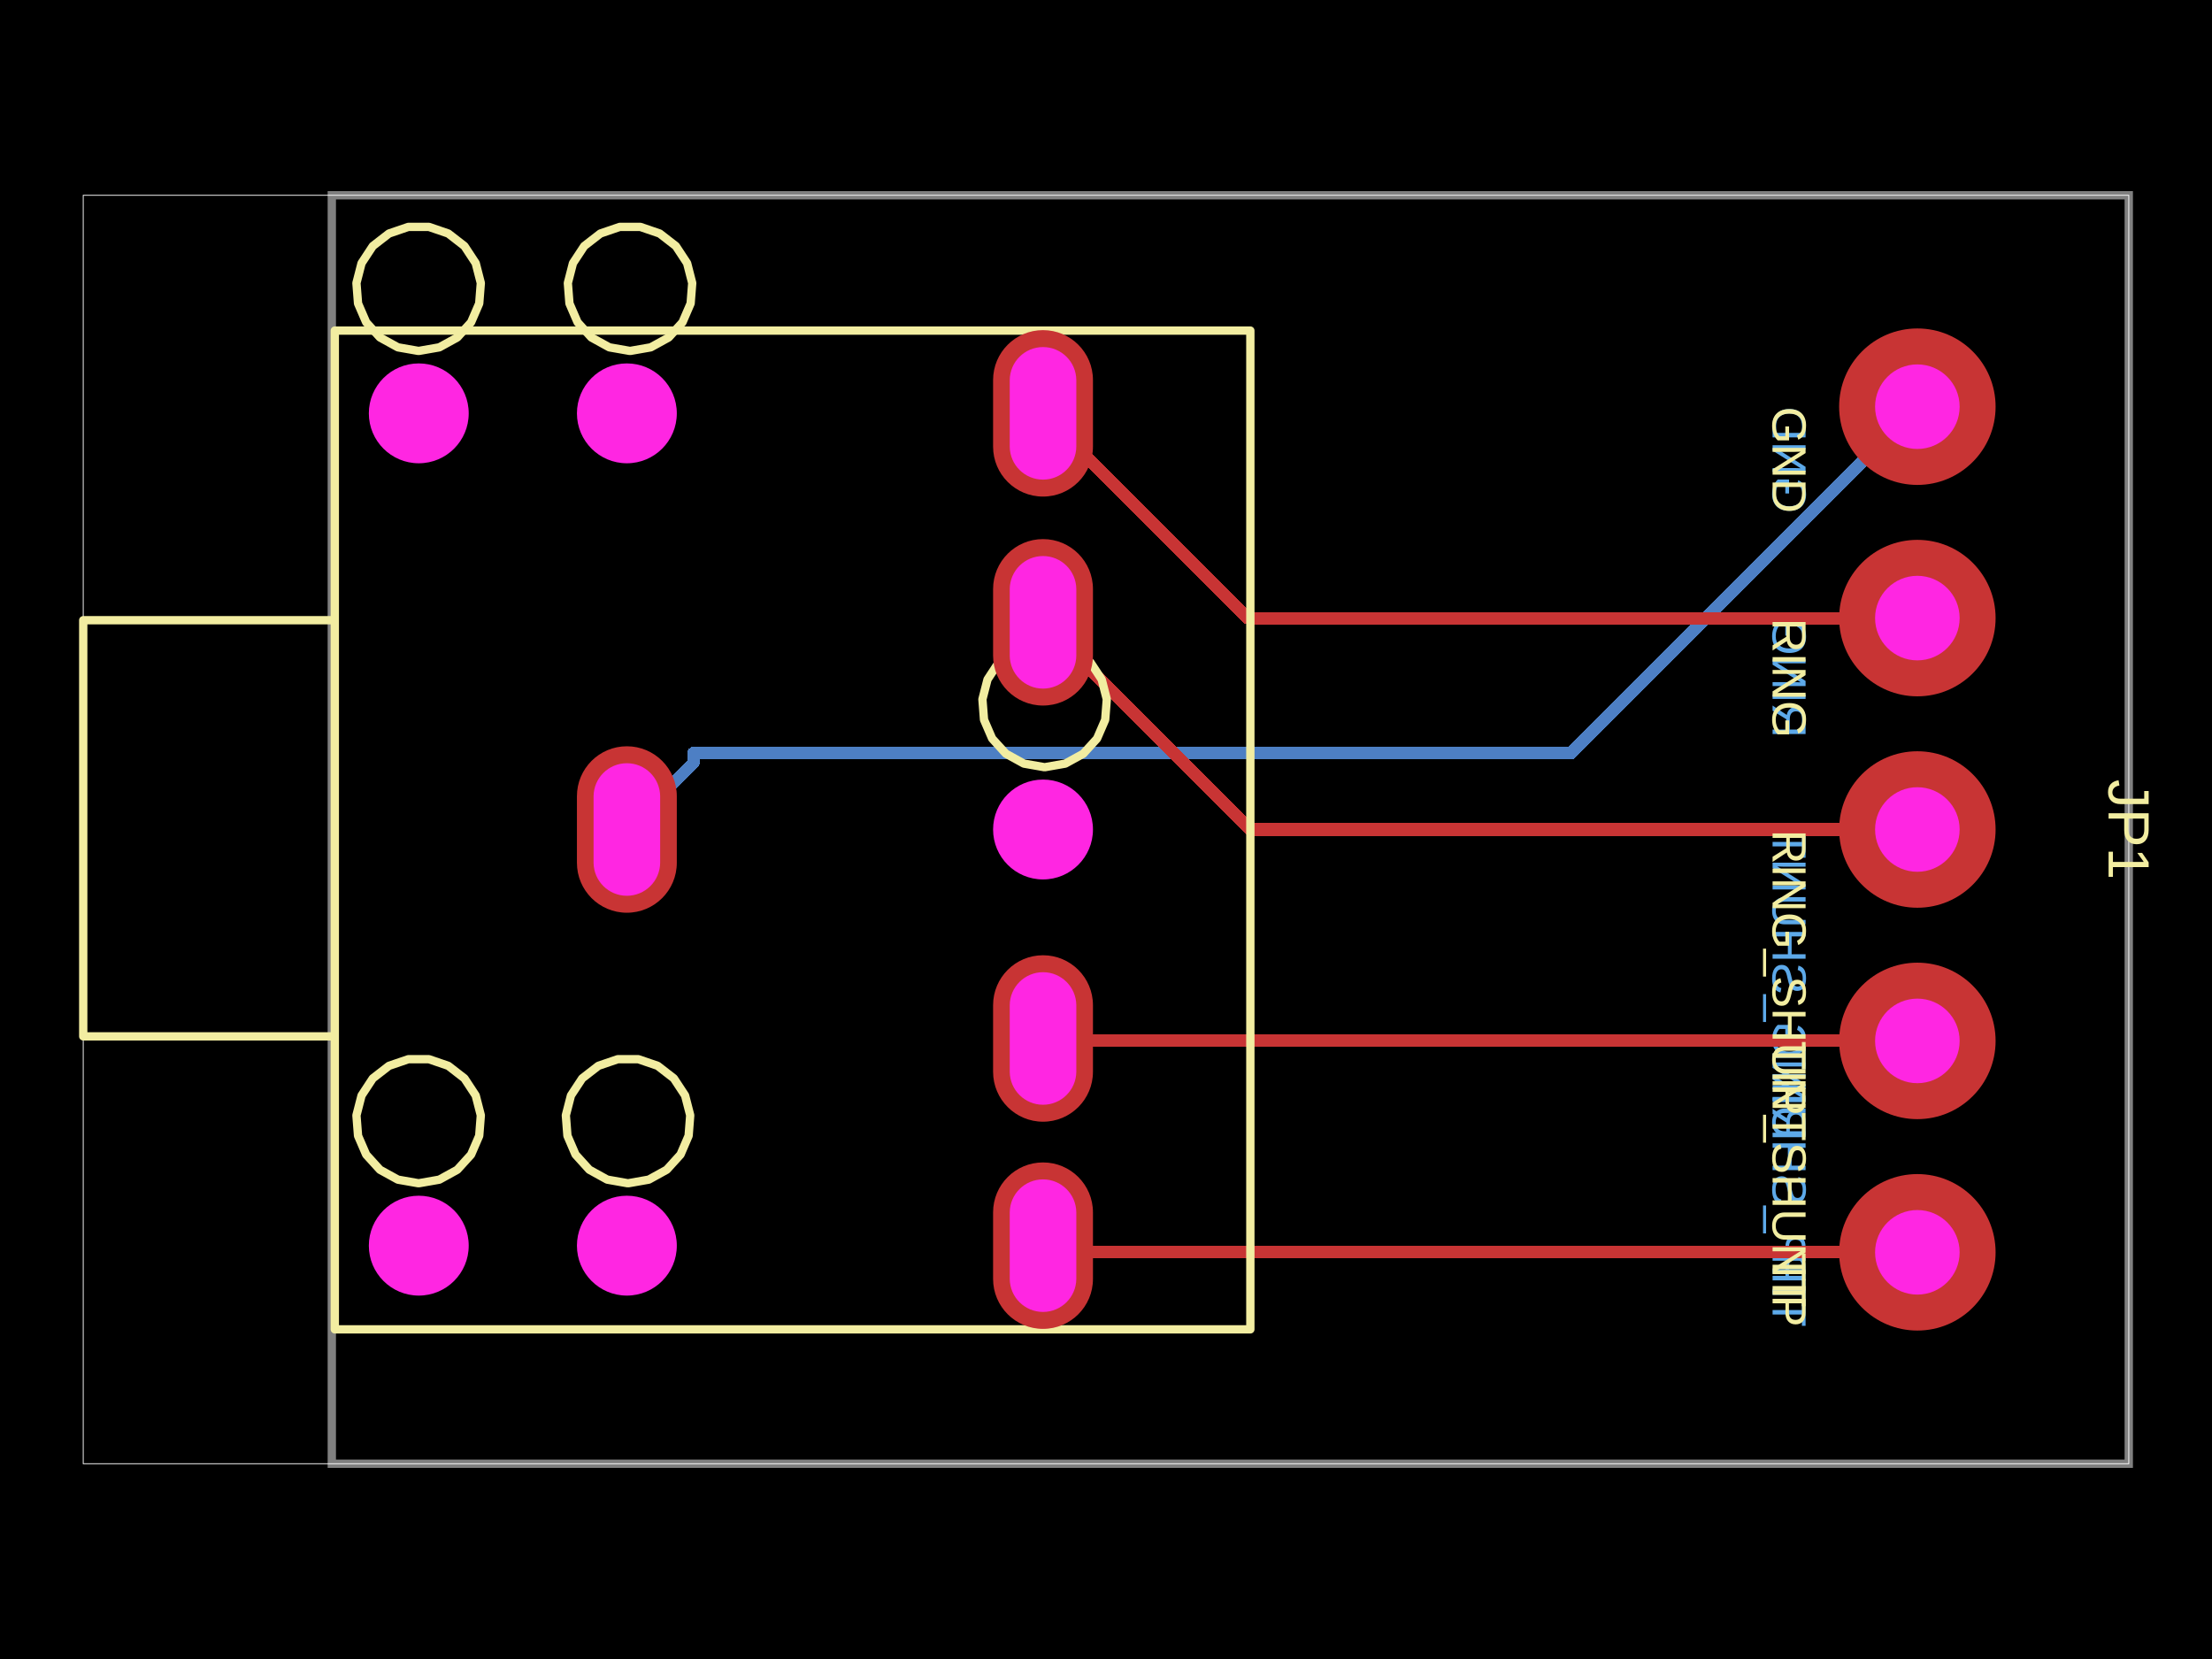
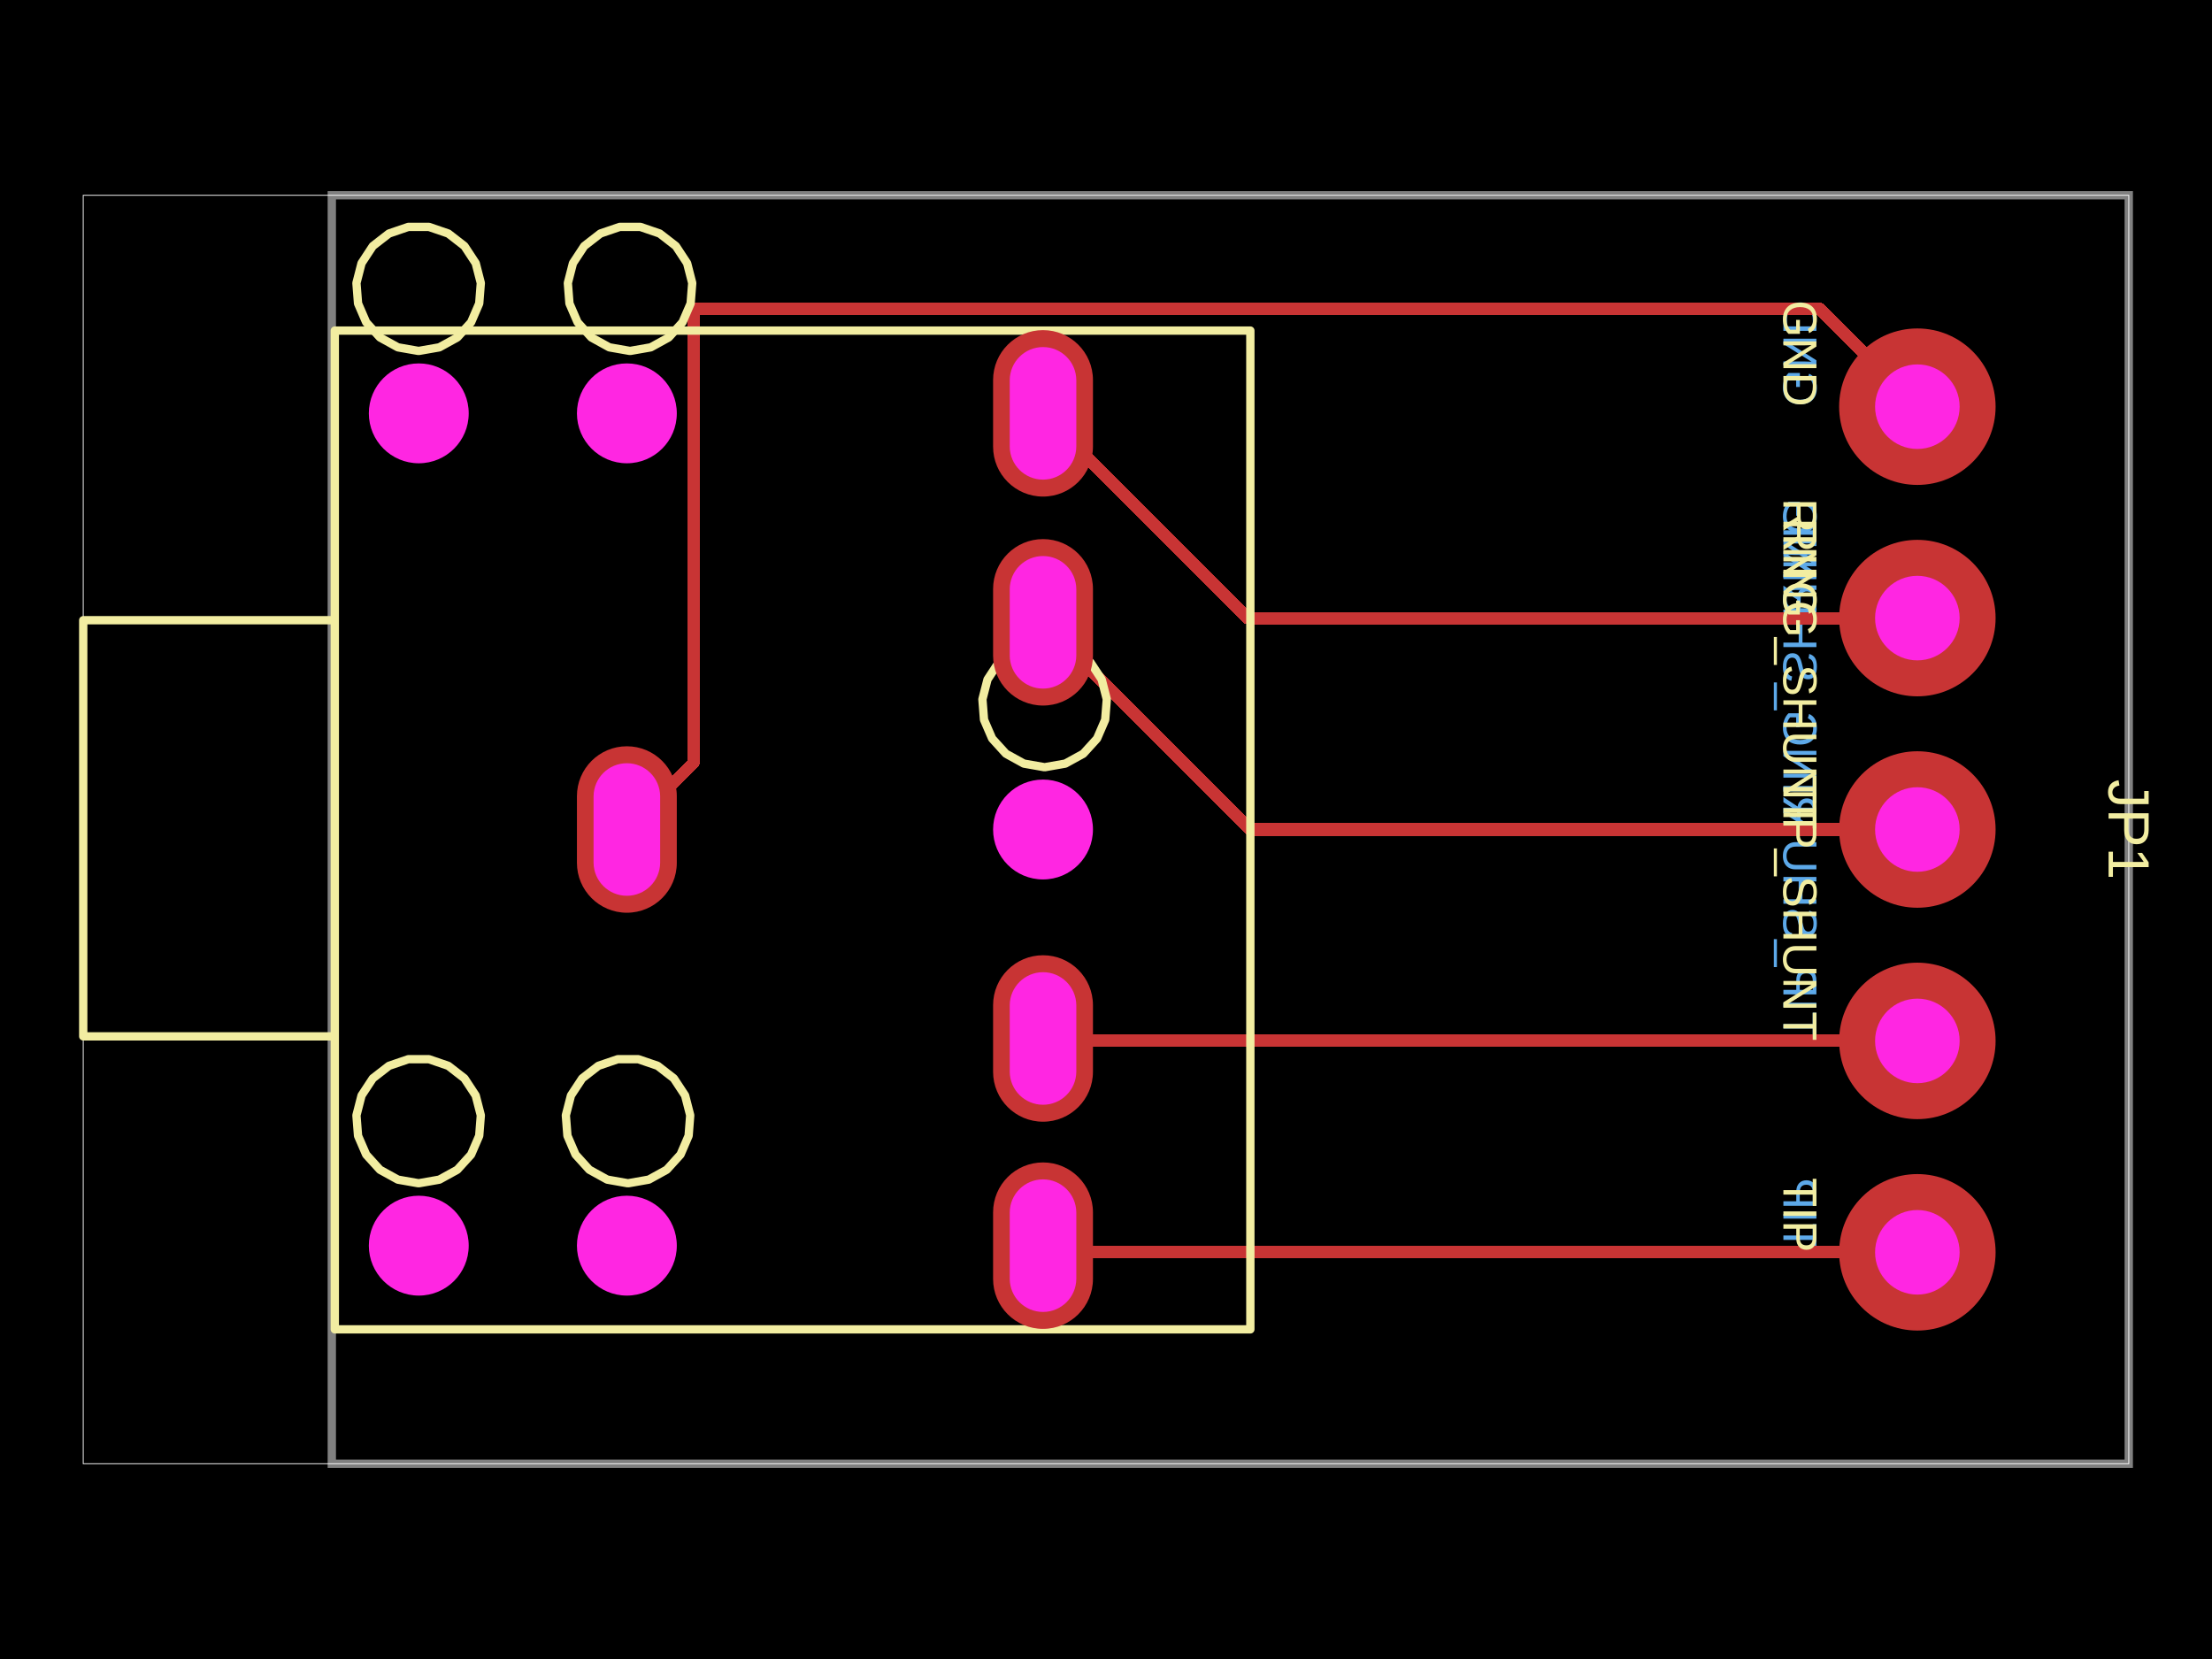
<svg xmlns="http://www.w3.org/2000/svg" width="800" height="600">
  <style />
  <rect class="boundary" x="0" y="0" fill="#000" width="800" height="600" data-type="pcb_background" data-pcb-layer="global" />
  <rect class="pcb-boundary" fill="none" stroke="#fff" stroke-width="0.3" x="30.102" y="70.625" width="739.797" height="458.75" data-type="pcb_boundary" data-pcb-layer="global" />
  <path class="pcb-board" d="M 120.002 529.375 L 769.898 529.375 L 769.898 70.625 L 120.002 70.625 Z" fill="none" stroke="rgba(255, 255, 255, 0.5)" stroke-width="3.01" data-type="pcb_board" data-pcb-layer="board" />
-   <path class="pcb-trace" stroke="rgb(77, 127, 196)" fill="none" d="M 226.715 300 L 250.796 275.916" stroke-width="4.515" stroke-linecap="round" stroke-linejoin="round" shape-rendering="crispEdges" data-type="pcb_trace" data-pcb-layer="bottom" />
-   <path class="pcb-trace" stroke="rgb(77, 127, 196)" fill="none" d="M 250.796 275.916 L 250.796 272.363" stroke-width="4.515" stroke-linecap="round" stroke-linejoin="round" shape-rendering="crispEdges" data-type="pcb_trace" data-pcb-layer="bottom" />
-   <path class="pcb-trace" stroke="rgb(77, 127, 196)" fill="none" d="M 250.796 272.363 L 568.16 272.363" stroke-width="4.515" stroke-linecap="round" stroke-linejoin="round" shape-rendering="crispEdges" data-type="pcb_trace" data-pcb-layer="bottom" />
-   <path class="pcb-trace" stroke="rgb(77, 127, 196)" fill="none" d="M 568.16 272.363 L 693.44 147.083" stroke-width="4.515" stroke-linecap="round" stroke-linejoin="round" shape-rendering="crispEdges" data-type="pcb_trace" data-pcb-layer="bottom" />
-   <text x="0" y="0" dx="0" dy="0" fill="#5da9e9" font-family="Arial, sans-serif" font-size="17.339" text-anchor="end" dominant-baseline="central" transform="matrix(-6.123233995736766e-17,-1,-1,6.123233995736766e-17,647.0832,147.0832)" class="pcb-silkscreen-text pcb-silkscreen-bottom" data-pcb-silkscreen-text-id="pcb_silkscreen_text_1" stroke="none" data-type="pcb_silkscreen_text" data-pcb-layer="bottom">GND</text>
-   <text x="0" y="0" dx="0" dy="0" fill="#5da9e9" font-family="Arial, sans-serif" font-size="17.339" text-anchor="end" dominant-baseline="central" transform="matrix(-6.123233995736766e-17,-1,-1,6.123233995736766e-17,647.0832,223.5416)" class="pcb-silkscreen-text pcb-silkscreen-bottom" data-pcb-silkscreen-text-id="pcb_silkscreen_text_3" stroke="none" data-type="pcb_silkscreen_text" data-pcb-layer="bottom">RING</text>
-   <text x="0" y="0" dx="0" dy="0" fill="#5da9e9" font-family="Arial, sans-serif" font-size="17.339" text-anchor="end" dominant-baseline="central" transform="matrix(-6.123233995736766e-17,-1,-1,6.123233995736766e-17,647.0832,300)" class="pcb-silkscreen-text pcb-silkscreen-bottom" data-pcb-silkscreen-text-id="pcb_silkscreen_text_5" stroke="none" data-type="pcb_silkscreen_text" data-pcb-layer="bottom">RING_SHUNT</text>
-   <text x="0" y="0" dx="0" dy="0" fill="#5da9e9" font-family="Arial, sans-serif" font-size="17.339" text-anchor="end" dominant-baseline="central" transform="matrix(-6.123233995736766e-17,-1,-1,6.123233995736766e-17,647.0832,376.4584)" class="pcb-silkscreen-text pcb-silkscreen-bottom" data-pcb-silkscreen-text-id="pcb_silkscreen_text_7" stroke="none" data-type="pcb_silkscreen_text" data-pcb-layer="bottom">TIP_SHUNT</text>
-   <text x="0" y="0" dx="0" dy="0" fill="#5da9e9" font-family="Arial, sans-serif" font-size="17.339" text-anchor="end" dominant-baseline="central" transform="matrix(-6.123233995736766e-17,-1,-1,6.123233995736766e-17,647.0832,452.9168)" class="pcb-silkscreen-text pcb-silkscreen-bottom" data-pcb-silkscreen-text-id="pcb_silkscreen_text_9" stroke="none" data-type="pcb_silkscreen_text" data-pcb-layer="bottom">TIP</text>
-   <path class="pcb-trace" stroke="rgb(200, 52, 52)" fill="none" d="M 377.223 450.508 L 379.629 452.917" stroke-width="4.515" stroke-linecap="round" stroke-linejoin="round" shape-rendering="crispEdges" data-type="pcb_trace" data-pcb-layer="top" />
-   <path class="pcb-trace" stroke="rgb(200, 52, 52)" fill="none" d="M 379.629 452.917 L 693.44 452.917" stroke-width="4.515" stroke-linecap="round" stroke-linejoin="round" shape-rendering="crispEdges" data-type="pcb_trace" data-pcb-layer="top" />
-   <path class="pcb-trace" stroke="rgb(200, 52, 52)" fill="none" d="M 377.223 375.579 L 378.094 376.458" stroke-width="4.515" stroke-linecap="round" stroke-linejoin="round" shape-rendering="crispEdges" data-type="pcb_trace" data-pcb-layer="top" />
-   <path class="pcb-trace" stroke="rgb(200, 52, 52)" fill="none" d="M 378.094 376.458 L 693.44 376.458" stroke-width="4.515" stroke-linecap="round" stroke-linejoin="round" shape-rendering="crispEdges" data-type="pcb_trace" data-pcb-layer="top" />
-   <path class="pcb-trace" stroke="rgb(200, 52, 52)" fill="none" d="M 377.223 225.071 L 452.144 300" stroke-width="4.515" stroke-linecap="round" stroke-linejoin="round" shape-rendering="crispEdges" data-type="pcb_trace" data-pcb-layer="top" />
-   <path class="pcb-trace" stroke="rgb(200, 52, 52)" fill="none" d="M 452.144 300 L 693.44 300" stroke-width="4.515" stroke-linecap="round" stroke-linejoin="round" shape-rendering="crispEdges" data-type="pcb_trace" data-pcb-layer="top" />
-   <path class="pcb-trace" stroke="rgb(200, 52, 52)" fill="none" d="M 377.223 149.492 L 451.271 223.542" stroke-width="4.515" stroke-linecap="round" stroke-linejoin="round" shape-rendering="crispEdges" data-type="pcb_trace" data-pcb-layer="top" />
-   <path class="pcb-trace" stroke="rgb(200, 52, 52)" fill="none" d="M 451.271 223.542 L 693.44 223.542" stroke-width="4.515" stroke-linecap="round" stroke-linejoin="round" shape-rendering="crispEdges" data-type="pcb_trace" data-pcb-layer="top" />
+   <text x="0" y="0" dx="0" dy="0" fill="#5da9e9" font-family="Arial, sans-serif" font-size="17.339" text-anchor="start" dominant-baseline="central" transform="matrix(-6.123233995736766e-17,-1,-1,6.123233995736766e-17,650.9964,147.0832)" class="pcb-silkscreen-text pcb-silkscreen-bottom" data-pcb-silkscreen-text-id="pcb_silkscreen_text_1" stroke="none" data-type="pcb_silkscreen_text" data-pcb-layer="bottom">GND</text>
+   <text x="0" y="0" dx="0" dy="0" fill="#5da9e9" font-family="Arial, sans-serif" font-size="17.339" text-anchor="start" dominant-baseline="central" transform="matrix(-6.123233995736766e-17,-1,-1,6.123233995736766e-17,650.9964,223.5416)" class="pcb-silkscreen-text pcb-silkscreen-bottom" data-pcb-silkscreen-text-id="pcb_silkscreen_text_3" stroke="none" data-type="pcb_silkscreen_text" data-pcb-layer="bottom">RING</text>
+   <text x="0" y="0" dx="0" dy="0" fill="#5da9e9" font-family="Arial, sans-serif" font-size="17.339" text-anchor="start" dominant-baseline="central" transform="matrix(-6.123233995736766e-17,-1,-1,6.123233995736766e-17,650.9964,300)" class="pcb-silkscreen-text pcb-silkscreen-bottom" data-pcb-silkscreen-text-id="pcb_silkscreen_text_5" stroke="none" data-type="pcb_silkscreen_text" data-pcb-layer="bottom">RING_SHUNT</text>
+   <text x="0" y="0" dx="0" dy="0" fill="#5da9e9" font-family="Arial, sans-serif" font-size="17.339" text-anchor="start" dominant-baseline="central" transform="matrix(-6.123233995736766e-17,-1,-1,6.123233995736766e-17,650.9964,376.4584)" class="pcb-silkscreen-text pcb-silkscreen-bottom" data-pcb-silkscreen-text-id="pcb_silkscreen_text_7" stroke="none" data-type="pcb_silkscreen_text" data-pcb-layer="bottom">TIP_SHUNT</text>
+   <text x="0" y="0" dx="0" dy="0" fill="#5da9e9" font-family="Arial, sans-serif" font-size="17.339" text-anchor="start" dominant-baseline="central" transform="matrix(-6.123233995736766e-17,-1,-1,6.123233995736766e-17,650.9964,452.9168)" class="pcb-silkscreen-text pcb-silkscreen-bottom" data-pcb-silkscreen-text-id="pcb_silkscreen_text_9" stroke="none" data-type="pcb_silkscreen_text" data-pcb-layer="bottom">TIP</text>
+   <path class="pcb-trace" stroke="rgb(200, 52, 52)" fill="none" d="M 693.44 452.917 L 379.629 452.917" stroke-width="4.515" stroke-linecap="round" stroke-linejoin="round" shape-rendering="crispEdges" data-type="pcb_trace" data-pcb-layer="top" />
+   <path class="pcb-trace" stroke="rgb(200, 52, 52)" fill="none" d="M 379.629 452.917 L 377.221 450.509" stroke-width="4.515" stroke-linecap="round" stroke-linejoin="round" shape-rendering="crispEdges" data-type="pcb_trace" data-pcb-layer="top" />
+   <path class="pcb-trace" stroke="rgb(200, 52, 52)" fill="none" d="M 693.44 376.458 L 378.094 376.458" stroke-width="4.515" stroke-linecap="round" stroke-linejoin="round" shape-rendering="crispEdges" data-type="pcb_trace" data-pcb-layer="top" />
+   <path class="pcb-trace" stroke="rgb(200, 52, 52)" fill="none" d="M 378.094 376.458 L 377.221 375.585" stroke-width="4.515" stroke-linecap="round" stroke-linejoin="round" shape-rendering="crispEdges" data-type="pcb_trace" data-pcb-layer="top" />
+   <path class="pcb-trace" stroke="rgb(200, 52, 52)" fill="none" d="M 693.44 300 L 452.144 300" stroke-width="4.515" stroke-linecap="round" stroke-linejoin="round" shape-rendering="crispEdges" data-type="pcb_trace" data-pcb-layer="top" />
+   <path class="pcb-trace" stroke="rgb(200, 52, 52)" fill="none" d="M 452.144 300 L 377.221 225.077" stroke-width="4.515" stroke-linecap="round" stroke-linejoin="round" shape-rendering="crispEdges" data-type="pcb_trace" data-pcb-layer="top" />
+   <path class="pcb-trace" stroke="rgb(200, 52, 52)" fill="none" d="M 693.44 223.542 L 451.271 223.542" stroke-width="4.515" stroke-linecap="round" stroke-linejoin="round" shape-rendering="crispEdges" data-type="pcb_trace" data-pcb-layer="top" />
+   <path class="pcb-trace" stroke="rgb(200, 52, 52)" fill="none" d="M 451.271 223.542 L 377.221 149.491" stroke-width="4.515" stroke-linecap="round" stroke-linejoin="round" shape-rendering="crispEdges" data-type="pcb_trace" data-pcb-layer="top" />
+   <path class="pcb-trace" stroke="rgb(200, 52, 52)" fill="none" d="M 693.44 147.083 L 658.028 111.671" stroke-width="4.515" stroke-linecap="round" stroke-linejoin="round" shape-rendering="crispEdges" data-type="pcb_trace" data-pcb-layer="top" />
+   <path class="pcb-trace" stroke="rgb(200, 52, 52)" fill="none" d="M 658.028 111.671 L 250.796 111.671" stroke-width="4.515" stroke-linecap="round" stroke-linejoin="round" shape-rendering="crispEdges" data-type="pcb_trace" data-pcb-layer="top" />
+   <path class="pcb-trace" stroke="rgb(200, 52, 52)" fill="none" d="M 250.796 111.671 L 250.796 275.916" stroke-width="4.515" stroke-linecap="round" stroke-linejoin="round" shape-rendering="crispEdges" data-type="pcb_trace" data-pcb-layer="top" />
+   <path class="pcb-trace" stroke="rgb(200, 52, 52)" fill="none" d="M 250.796 275.916 L 226.713 300" stroke-width="4.515" stroke-linecap="round" stroke-linejoin="round" shape-rendering="crispEdges" data-type="pcb_trace" data-pcb-layer="top" />
  <path class="pcb-silkscreen pcb-silkscreen-top" d="M 121.087 119.558 L 121.087 480.779 L 452.206 480.779 L 452.206 119.558 L 121.087 119.558 Z" fill="none" stroke="#f2eda1" stroke-width="3.01" stroke-linecap="round" stroke-linejoin="round" data-pcb-component-id="pcb_component_0" data-pcb-silkscreen-path-id="pcb_silkscreen_path_0" data-type="pcb_silkscreen_path" data-pcb-layer="top" />
  <path class="pcb-silkscreen pcb-silkscreen-top" d="M 120.407 374.815 L 30.102 374.815 L 30.102 224.306 L 120.407 224.306" fill="none" stroke="#f2eda1" stroke-width="3.01" stroke-linecap="round" stroke-linejoin="round" data-pcb-component-id="pcb_component_0" data-pcb-silkscreen-path-id="pcb_silkscreen_path_1" data-type="pcb_silkscreen_path" data-pcb-layer="top" />
  <path class="pcb-silkscreen pcb-silkscreen-top" d="M 151.212 126.898 L 143.911 125.62 L 137.418 122.045 L 132.432 116.561 L 129.491 109.757 L 128.911 102.368 L 130.757 95.189 L 134.827 88.995 L 140.684 84.453 L 147.697 82.053 L 155.109 82.053 L 162.122 84.453 L 167.979 88.995 L 172.049 95.189 L 173.895 102.368 L 173.315 109.757 L 170.374 116.561 L 165.388 122.045 L 158.895 125.62 L 151.594 126.898" fill="none" stroke="#f2eda1" stroke-width="3.01" stroke-linecap="round" stroke-linejoin="round" data-pcb-component-id="pcb_component_0" data-pcb-silkscreen-path-id="pcb_silkscreen_path_2" data-type="pcb_silkscreen_path" data-pcb-layer="top" />
  <path class="pcb-silkscreen pcb-silkscreen-top" d="M 227.67 126.898 L 220.369 125.62 L 213.876 122.045 L 208.89 116.561 L 205.949 109.757 L 205.37 102.368 L 207.215 95.189 L 211.286 88.995 L 217.143 84.453 L 224.155 82.053 L 231.567 82.053 L 238.58 84.453 L 244.437 88.995 L 248.508 95.189 L 250.353 102.368 L 249.774 109.757 L 246.833 116.561 L 241.847 122.045 L 235.353 125.62 L 228.053 126.898" fill="none" stroke="#f2eda1" stroke-width="3.01" stroke-linecap="round" stroke-linejoin="round" data-pcb-component-id="pcb_component_0" data-pcb-silkscreen-path-id="pcb_silkscreen_path_3" data-type="pcb_silkscreen_path" data-pcb-layer="top" />
  <path class="pcb-silkscreen pcb-silkscreen-top" d="M 151.212 427.915 L 143.911 426.636 L 137.418 423.062 L 132.432 417.578 L 129.491 410.774 L 128.911 403.385 L 130.757 396.206 L 134.827 390.012 L 140.684 385.47 L 147.697 383.069 L 155.109 383.069 L 162.122 385.47 L 167.979 390.012 L 172.049 396.206 L 173.895 403.385 L 173.315 410.774 L 170.374 417.578 L 165.388 423.062 L 158.895 426.636 L 151.594 427.915" fill="none" stroke="#f2eda1" stroke-width="3.01" stroke-linecap="round" stroke-linejoin="round" data-pcb-component-id="pcb_component_0" data-pcb-silkscreen-path-id="pcb_silkscreen_path_4" data-type="pcb_silkscreen_path" data-pcb-layer="top" />
  <path class="pcb-silkscreen pcb-silkscreen-top" d="M 226.906 427.915 L 219.611 426.625 L 213.126 423.044 L 208.149 417.556 L 205.217 410.753 L 204.645 403.367 L 206.494 396.194 L 210.566 390.005 L 216.422 385.467 L 223.431 383.069 L 230.839 383.069 L 237.848 385.467 L 243.704 390.005 L 247.776 396.194 L 249.625 403.367 L 249.053 410.753 L 246.121 417.556 L 241.144 423.044 L 234.659 426.625 L 227.364 427.915" fill="none" stroke="#f2eda1" stroke-width="3.01" stroke-linecap="round" stroke-linejoin="round" data-pcb-component-id="pcb_component_0" data-pcb-silkscreen-path-id="pcb_silkscreen_path_5" data-type="pcb_silkscreen_path" data-pcb-layer="top" />
  <path class="pcb-silkscreen pcb-silkscreen-top" d="M 377.605 277.445 L 370.304 276.166 L 363.811 272.592 L 358.825 267.108 L 355.884 260.304 L 355.305 252.915 L 357.15 245.736 L 361.22 239.542 L 367.078 235 L 374.09 232.599 L 381.502 232.599 L 388.515 235 L 394.372 239.542 L 398.443 245.736 L 400.288 252.915 L 399.709 260.304 L 396.768 267.108 L 391.782 272.592 L 385.288 276.166 L 377.987 277.445" fill="none" stroke="#f2eda1" stroke-width="3.01" stroke-linecap="round" stroke-linejoin="round" data-pcb-component-id="pcb_component_0" data-pcb-silkscreen-path-id="pcb_silkscreen_path_6" data-type="pcb_silkscreen_path" data-pcb-layer="top" />
-   <text x="0" y="0" dx="0" dy="0" fill="#f2eda1" font-family="Arial, sans-serif" font-size="17.339" text-anchor="start" dominant-baseline="central" transform="matrix(6.123233995736766e-17,1,-1,6.123233995736766e-17,647.0832,147.0832)" class="pcb-silkscreen-text pcb-silkscreen-top" data-pcb-silkscreen-text-id="pcb_silkscreen_text_0" stroke="none" data-type="pcb_silkscreen_text" data-pcb-layer="top">GND</text>
-   <text x="0" y="0" dx="0" dy="0" fill="#f2eda1" font-family="Arial, sans-serif" font-size="17.339" text-anchor="start" dominant-baseline="central" transform="matrix(6.123233995736766e-17,1,-1,6.123233995736766e-17,647.0832,223.5416)" class="pcb-silkscreen-text pcb-silkscreen-top" data-pcb-silkscreen-text-id="pcb_silkscreen_text_2" stroke="none" data-type="pcb_silkscreen_text" data-pcb-layer="top">RING</text>
-   <text x="0" y="0" dx="0" dy="0" fill="#f2eda1" font-family="Arial, sans-serif" font-size="17.339" text-anchor="start" dominant-baseline="central" transform="matrix(6.123233995736766e-17,1,-1,6.123233995736766e-17,647.0832,300)" class="pcb-silkscreen-text pcb-silkscreen-top" data-pcb-silkscreen-text-id="pcb_silkscreen_text_4" stroke="none" data-type="pcb_silkscreen_text" data-pcb-layer="top">RING_SHUNT</text>
-   <text x="0" y="0" dx="0" dy="0" fill="#f2eda1" font-family="Arial, sans-serif" font-size="17.339" text-anchor="start" dominant-baseline="central" transform="matrix(6.123233995736766e-17,1,-1,6.123233995736766e-17,647.0832,376.4584)" class="pcb-silkscreen-text pcb-silkscreen-top" data-pcb-silkscreen-text-id="pcb_silkscreen_text_6" stroke="none" data-type="pcb_silkscreen_text" data-pcb-layer="top">TIP_SHUNT</text>
-   <text x="0" y="0" dx="0" dy="0" fill="#f2eda1" font-family="Arial, sans-serif" font-size="17.339" text-anchor="start" dominant-baseline="central" transform="matrix(6.123233995736766e-17,1,-1,6.123233995736766e-17,647.0832,452.9168)" class="pcb-silkscreen-text pcb-silkscreen-top" data-pcb-silkscreen-text-id="pcb_silkscreen_text_8" stroke="none" data-type="pcb_silkscreen_text" data-pcb-layer="top">TIP</text>
+   <text x="0" y="0" dx="0" dy="0" fill="#f2eda1" font-family="Arial, sans-serif" font-size="17.339" text-anchor="end" dominant-baseline="central" transform="matrix(6.123233995736766e-17,1,-1,6.123233995736766e-17,650.9964,147.0832)" class="pcb-silkscreen-text pcb-silkscreen-top" data-pcb-silkscreen-text-id="pcb_silkscreen_text_0" stroke="none" data-type="pcb_silkscreen_text" data-pcb-layer="top">GND</text>
+   <text x="0" y="0" dx="0" dy="0" fill="#f2eda1" font-family="Arial, sans-serif" font-size="17.339" text-anchor="end" dominant-baseline="central" transform="matrix(6.123233995736766e-17,1,-1,6.123233995736766e-17,650.9964,223.5416)" class="pcb-silkscreen-text pcb-silkscreen-top" data-pcb-silkscreen-text-id="pcb_silkscreen_text_2" stroke="none" data-type="pcb_silkscreen_text" data-pcb-layer="top">RING</text>
+   <text x="0" y="0" dx="0" dy="0" fill="#f2eda1" font-family="Arial, sans-serif" font-size="17.339" text-anchor="end" dominant-baseline="central" transform="matrix(6.123233995736766e-17,1,-1,6.123233995736766e-17,650.9964,300)" class="pcb-silkscreen-text pcb-silkscreen-top" data-pcb-silkscreen-text-id="pcb_silkscreen_text_4" stroke="none" data-type="pcb_silkscreen_text" data-pcb-layer="top">RING_SHUNT</text>
+   <text x="0" y="0" dx="0" dy="0" fill="#f2eda1" font-family="Arial, sans-serif" font-size="17.339" text-anchor="end" dominant-baseline="central" transform="matrix(6.123233995736766e-17,1,-1,6.123233995736766e-17,650.9964,376.4584)" class="pcb-silkscreen-text pcb-silkscreen-top" data-pcb-silkscreen-text-id="pcb_silkscreen_text_6" stroke="none" data-type="pcb_silkscreen_text" data-pcb-layer="top">TIP_SHUNT</text>
+   <text x="0" y="0" dx="0" dy="0" fill="#f2eda1" font-family="Arial, sans-serif" font-size="17.339" text-anchor="end" dominant-baseline="central" transform="matrix(6.123233995736766e-17,1,-1,6.123233995736766e-17,650.9964,452.9168)" class="pcb-silkscreen-text pcb-silkscreen-top" data-pcb-silkscreen-text-id="pcb_silkscreen_text_8" stroke="none" data-type="pcb_silkscreen_text" data-pcb-layer="top">TIP</text>
  <text x="0" y="0" dx="0" dy="0" fill="#f2eda1" font-family="Arial, sans-serif" font-size="21.071" text-anchor="middle" dominant-baseline="central" transform="matrix(-1.8369701987210297e-16,1,-1,-1.8369701987210297e-16,769.8983,300)" class="pcb-silkscreen-text pcb-silkscreen-top" data-pcb-silkscreen-text-id="pcb_silkscreen_text_10" stroke="none" data-type="pcb_silkscreen_text" data-pcb-layer="top">JP1</text>
-   <g data-type="pcb_plated_hole" data-pcb-layer="through" data-pad-name="U1.pin1" data-pad-net-name="GND">
+   <g data-type="pcb_plated_hole" data-pcb-layer="through">
    <path class="pcb-hole-outer" fill="rgb(200, 52, 52)" d="M-12.041,-18.061 h24.081 a18.061,18.061 0 0 1 0,36.122 h-24.081 a18.061,18.061 0 0 1 0,-36.122 z" transform="translate(226.7145 300) rotate(-90)" data-type="pcb_plated_hole" data-pcb-layer="top" />
    <path class="pcb-hole-inner" fill="#FF26E2" d="M-12.041,-12.041 h24.081 a12.041,12.041 0 0 1 0,24.081 h-24.081 a12.041,12.041 0 0 1 0,-24.081 z" transform="translate(226.7145 300) rotate(-90)" data-type="pcb_plated_hole_drill" data-pcb-layer="drill" />
  </g>
-   <g data-type="pcb_plated_hole" data-pcb-layer="through" data-pad-name="U1.pin2" data-pad-net-name="RING">
+   <g data-type="pcb_plated_hole" data-pcb-layer="through">
    <path class="pcb-hole-outer" fill="rgb(200, 52, 52)" d="M-12.041,-18.061 h24.081 a18.061,18.061 0 0 1 0,36.122 h-24.081 a18.061,18.061 0 0 1 0,-36.122 z" transform="translate(377.2229 149.4916) rotate(-90)" data-type="pcb_plated_hole" data-pcb-layer="top" />
    <path class="pcb-hole-inner" fill="#FF26E2" d="M-12.041,-12.041 h24.081 a12.041,12.041 0 0 1 0,24.081 h-24.081 a12.041,12.041 0 0 1 0,-24.081 z" transform="translate(377.2229 149.4916) rotate(-90)" data-type="pcb_plated_hole_drill" data-pcb-layer="drill" />
  </g>
-   <g data-type="pcb_plated_hole" data-pcb-layer="through" data-pad-name="U1.pin3" data-pad-net-name="RING_SHUNT">
+   <g data-type="pcb_plated_hole" data-pcb-layer="through">
    <path class="pcb-hole-outer" fill="rgb(200, 52, 52)" d="M-12.041,-18.061 h24.081 a18.061,18.061 0 0 1 0,36.122 h-24.081 a18.061,18.061 0 0 1 0,-36.122 z" transform="translate(377.2229 225.0708) rotate(-90)" data-type="pcb_plated_hole" data-pcb-layer="top" />
    <path class="pcb-hole-inner" fill="#FF26E2" d="M-12.041,-12.041 h24.081 a12.041,12.041 0 0 1 0,24.081 h-24.081 a12.041,12.041 0 0 1 0,-24.081 z" transform="translate(377.2229 225.0708) rotate(-90)" data-type="pcb_plated_hole_drill" data-pcb-layer="drill" />
  </g>
-   <g data-type="pcb_plated_hole" data-pcb-layer="through" data-pad-name="U1.pin4" data-pad-net-name="TIP_SHUNT">
+   <g data-type="pcb_plated_hole" data-pcb-layer="through">
    <path class="pcb-hole-outer" fill="rgb(200, 52, 52)" d="M-12.041,-18.061 h24.081 a18.061,18.061 0 0 1 0,36.122 h-24.081 a18.061,18.061 0 0 1 0,-36.122 z" transform="translate(377.2229 375.5791) rotate(-90)" data-type="pcb_plated_hole" data-pcb-layer="top" />
    <path class="pcb-hole-inner" fill="#FF26E2" d="M-12.041,-12.041 h24.081 a12.041,12.041 0 0 1 0,24.081 h-24.081 a12.041,12.041 0 0 1 0,-24.081 z" transform="translate(377.2229 375.5791) rotate(-90)" data-type="pcb_plated_hole_drill" data-pcb-layer="drill" />
  </g>
-   <g data-type="pcb_plated_hole" data-pcb-layer="through" data-pad-name="U1.pin5" data-pad-net-name="TIP">
+   <g data-type="pcb_plated_hole" data-pcb-layer="through">
    <path class="pcb-hole-outer" fill="rgb(200, 52, 52)" d="M-12.041,-18.061 h24.081 a18.061,18.061 0 0 1 0,36.122 h-24.081 a18.061,18.061 0 0 1 0,-36.122 z" transform="translate(377.2229 450.5084) rotate(-90)" data-type="pcb_plated_hole" data-pcb-layer="top" />
    <path class="pcb-hole-inner" fill="#FF26E2" d="M-12.041,-12.041 h24.081 a12.041,12.041 0 0 1 0,24.081 h-24.081 a12.041,12.041 0 0 1 0,-24.081 z" transform="translate(377.2229 450.5084) rotate(-90)" data-type="pcb_plated_hole_drill" data-pcb-layer="drill" />
  </g>
-   <g data-type="pcb_plated_hole" data-pcb-layer="through" data-pad-name="JP1.GND" data-pad-net-name="GND">
+   <g data-type="pcb_plated_hole" data-pcb-layer="through">
    <circle class="pcb-hole-outer" fill="rgb(200, 52, 52)" cx="693.44" cy="147.083" r="28.296" data-type="pcb_plated_hole" data-pcb-layer="top" />
    <circle class="pcb-hole-inner" fill="#FF26E2" cx="693.44" cy="147.083" r="15.292" data-type="pcb_plated_hole_drill" data-pcb-layer="drill" />
  </g>
-   <g data-type="pcb_plated_hole" data-pcb-layer="through" data-pad-name="JP1.RING" data-pad-net-name="RING">
+   <g data-type="pcb_plated_hole" data-pcb-layer="through">
    <circle class="pcb-hole-outer" fill="rgb(200, 52, 52)" cx="693.44" cy="223.542" r="28.296" data-type="pcb_plated_hole" data-pcb-layer="top" />
    <circle class="pcb-hole-inner" fill="#FF26E2" cx="693.44" cy="223.542" r="15.292" data-type="pcb_plated_hole_drill" data-pcb-layer="drill" />
  </g>
-   <g data-type="pcb_plated_hole" data-pcb-layer="through" data-pad-name="JP1.RING_SHUNT" data-pad-net-name="RING_SHUNT">
+   <g data-type="pcb_plated_hole" data-pcb-layer="through">
    <circle class="pcb-hole-outer" fill="rgb(200, 52, 52)" cx="693.44" cy="300" r="28.296" data-type="pcb_plated_hole" data-pcb-layer="top" />
    <circle class="pcb-hole-inner" fill="#FF26E2" cx="693.44" cy="300" r="15.292" data-type="pcb_plated_hole_drill" data-pcb-layer="drill" />
  </g>
-   <g data-type="pcb_plated_hole" data-pcb-layer="through" data-pad-name="JP1.TIP_SHUNT" data-pad-net-name="TIP_SHUNT">
+   <g data-type="pcb_plated_hole" data-pcb-layer="through">
    <circle class="pcb-hole-outer" fill="rgb(200, 52, 52)" cx="693.44" cy="376.458" r="28.296" data-type="pcb_plated_hole" data-pcb-layer="top" />
    <circle class="pcb-hole-inner" fill="#FF26E2" cx="693.44" cy="376.458" r="15.292" data-type="pcb_plated_hole_drill" data-pcb-layer="drill" />
  </g>
-   <g data-type="pcb_plated_hole" data-pcb-layer="through" data-pad-name="JP1.TIP" data-pad-net-name="TIP">
+   <g data-type="pcb_plated_hole" data-pcb-layer="through">
    <circle class="pcb-hole-outer" fill="rgb(200, 52, 52)" cx="693.44" cy="452.917" r="28.296" data-type="pcb_plated_hole" data-pcb-layer="top" />
    <circle class="pcb-hole-inner" fill="#FF26E2" cx="693.44" cy="452.917" r="15.292" data-type="pcb_plated_hole_drill" data-pcb-layer="drill" />
  </g>
  <circle class="pcb-hole" cx="151.457" cy="450.508" r="18.061" fill="#FF26E2" data-type="pcb_hole" data-pcb-layer="drill" />
  <circle class="pcb-hole" cx="151.457" cy="149.492" r="18.061" fill="#FF26E2" data-type="pcb_hole" data-pcb-layer="drill" />
  <circle class="pcb-hole" cx="226.715" cy="149.492" r="18.061" fill="#FF26E2" data-type="pcb_hole" data-pcb-layer="drill" />
  <circle class="pcb-hole" cx="226.715" cy="450.508" r="18.061" fill="#FF26E2" data-type="pcb_hole" data-pcb-layer="drill" />
  <circle class="pcb-hole" cx="377.223" cy="300" r="18.061" fill="#FF26E2" data-type="pcb_hole" data-pcb-layer="drill" />
</svg>
